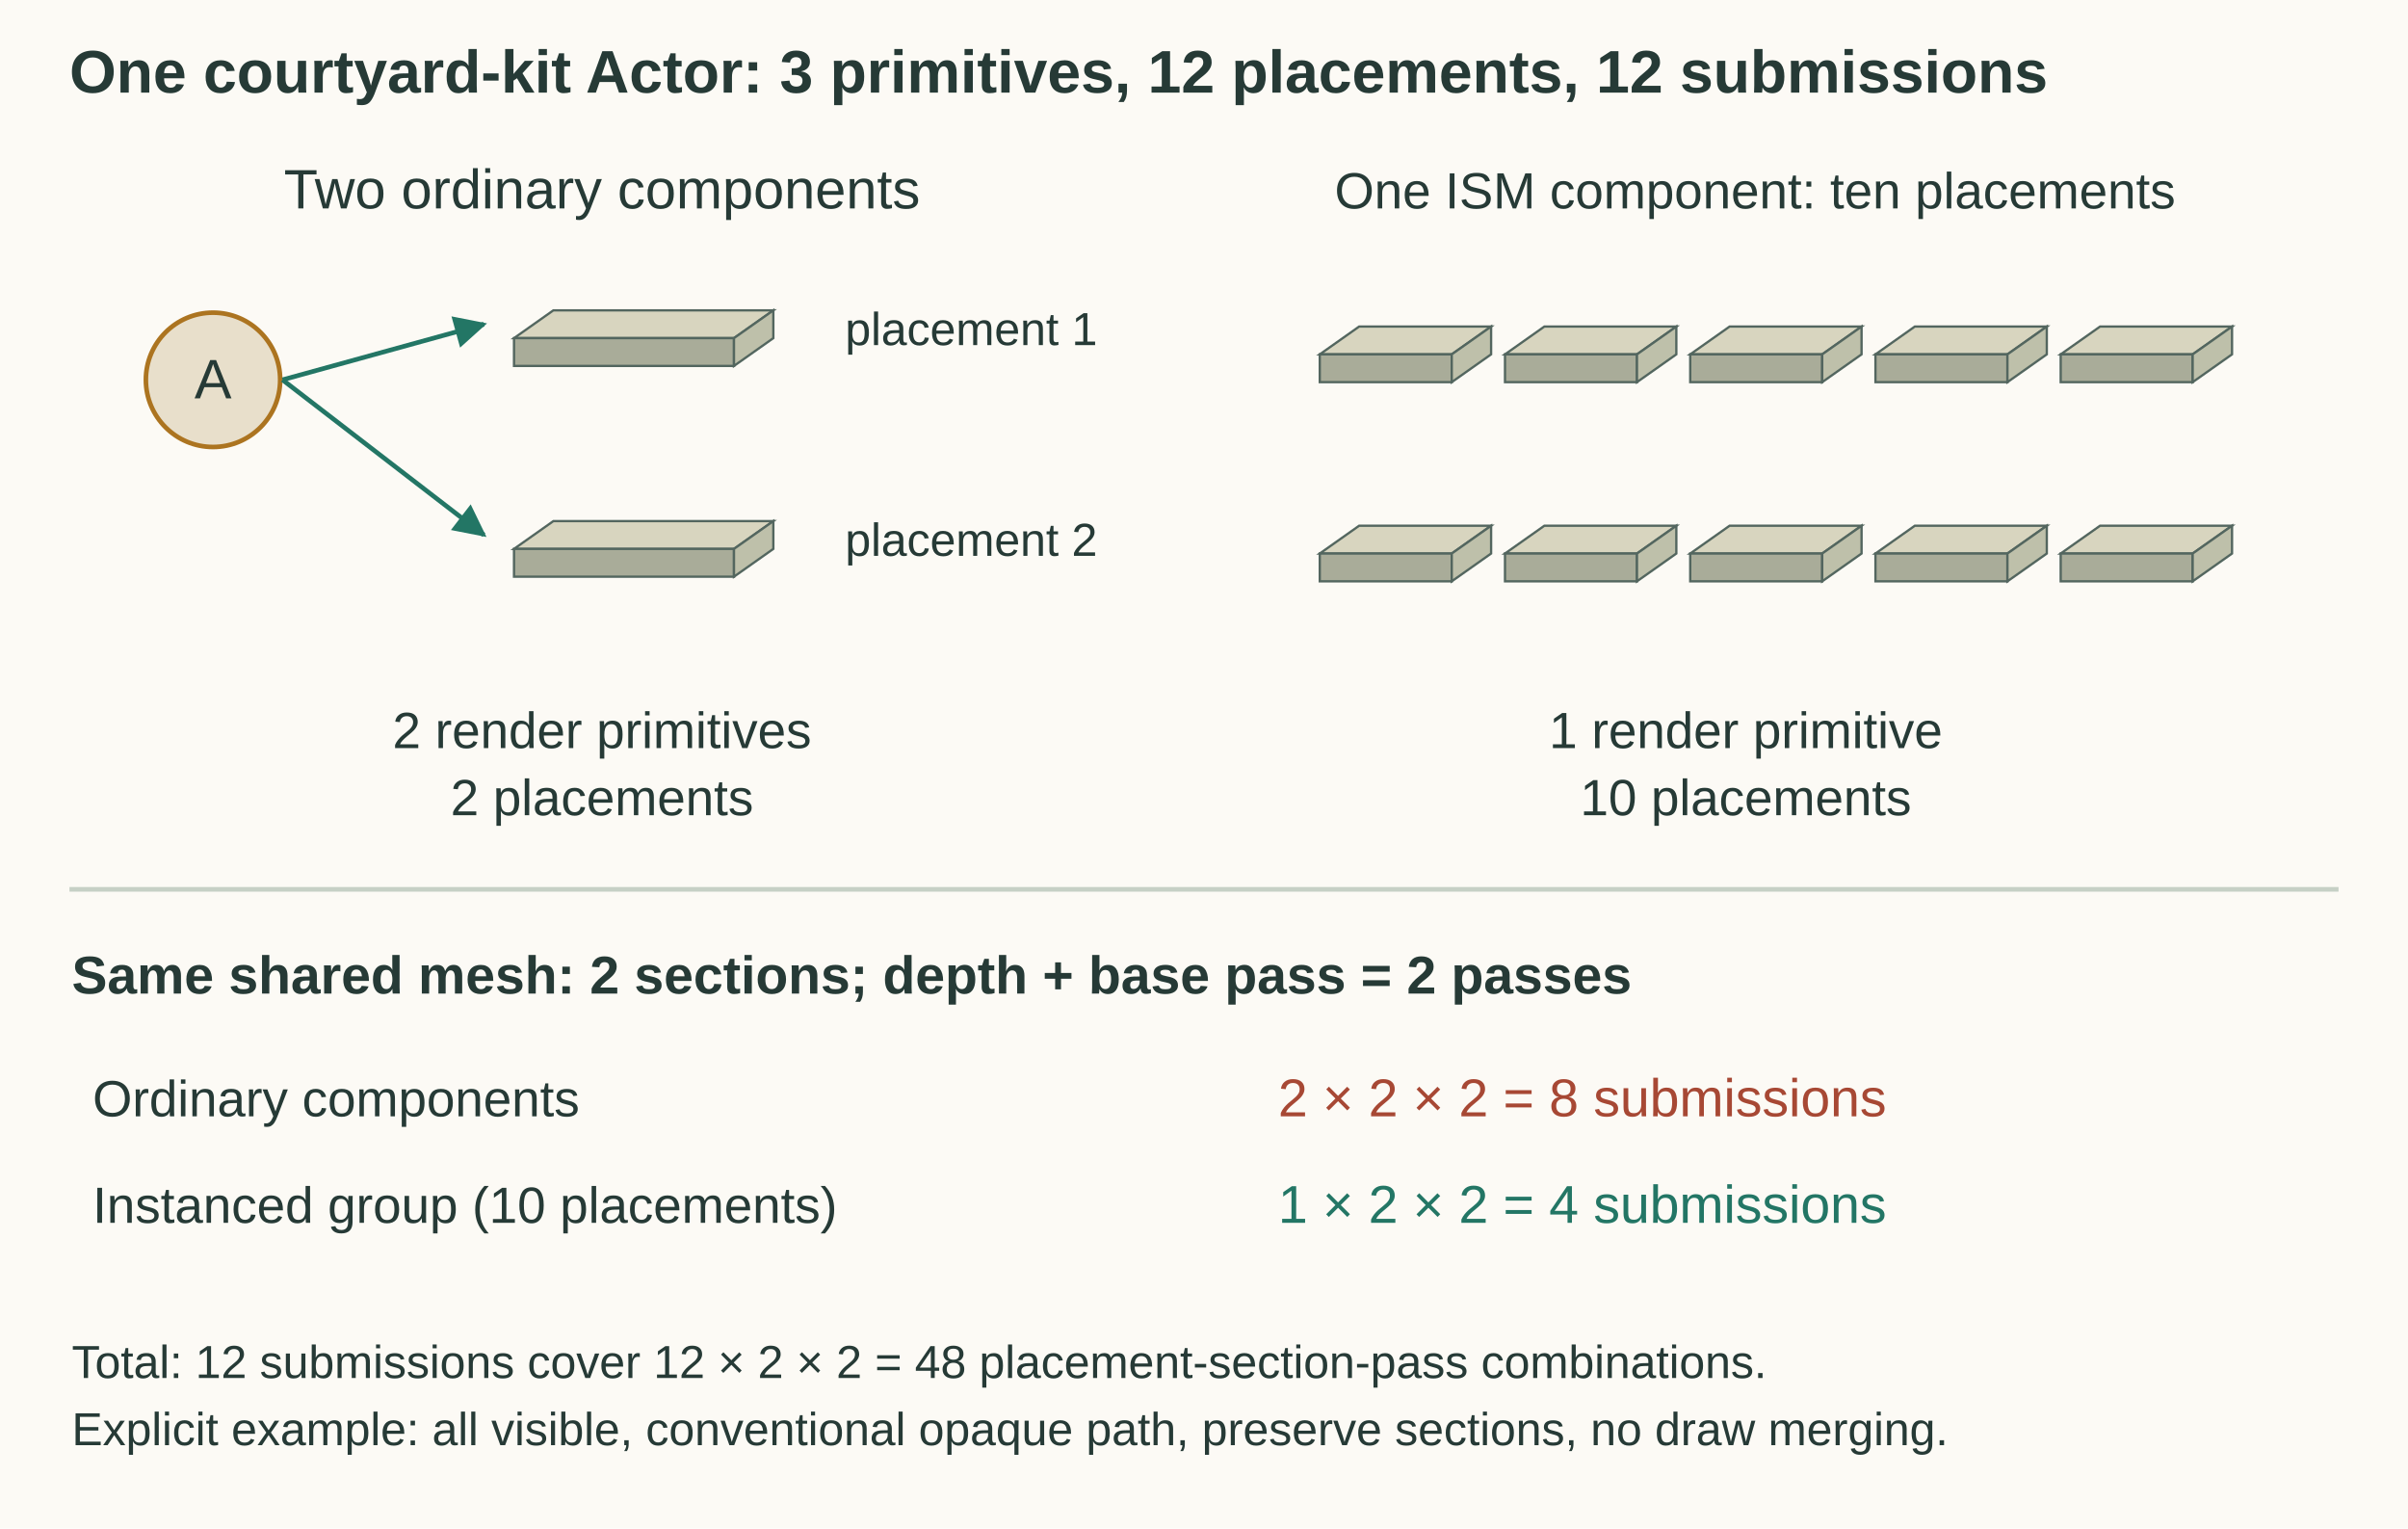
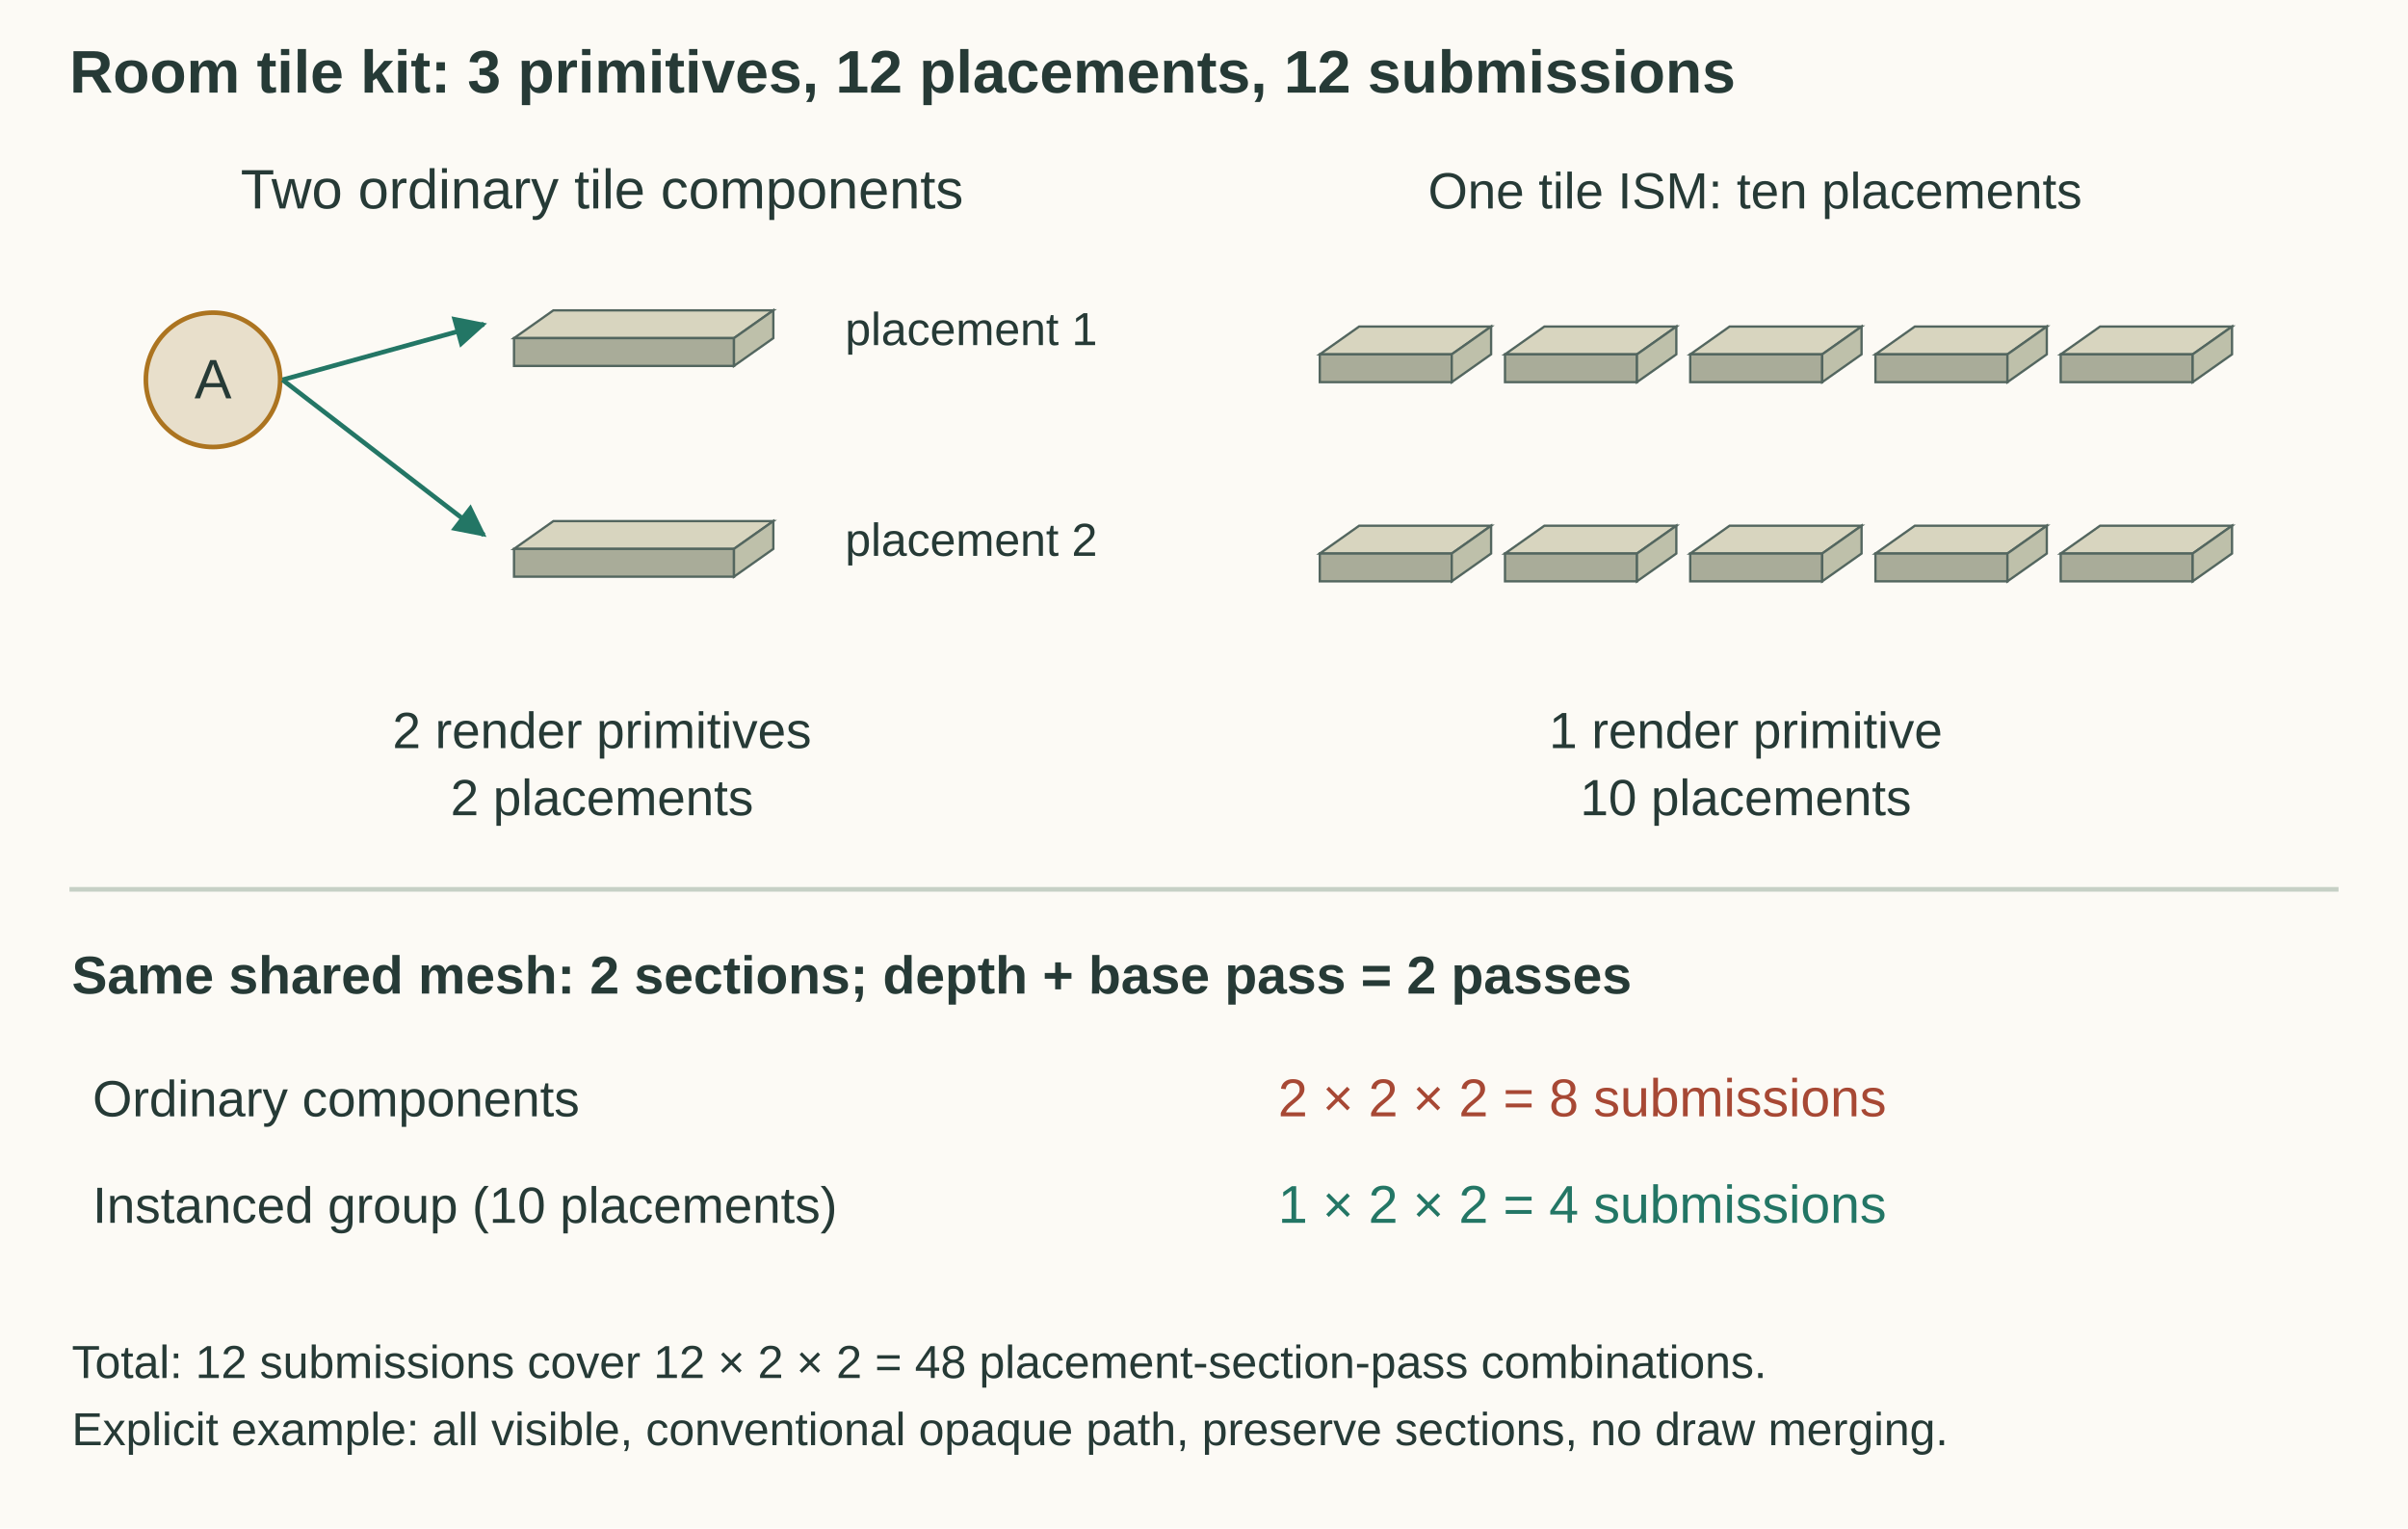
<svg xmlns="http://www.w3.org/2000/svg" viewBox="0 0 1040 660" role="img" aria-labelledby="title desc">
  <defs>
    <marker id="arrow" viewBox="0 0 10 10" refX="9" refY="5" markerWidth="7" markerHeight="7" orient="auto-start-reverse">
      <path d="M0 0L10 5L0 10Z" fill="#237665" />
    </marker>
  </defs>
  <rect width="1040" height="660" fill="#fcfaf5" />
-   <text x="30" y="40" font-family="Arial, sans-serif" font-size="26" fill="#263a36" text-anchor="start" font-weight="bold">One courtyard-kit Actor: 3 primitives, 12 placements, 12 submissions</text>
-   <text x="260" y="90" font-family="Arial, sans-serif" font-size="24" fill="#263a36" text-anchor="middle" font-weight="normal">Two ordinary components</text>
+   <text x="30" y="40" font-family="Arial, sans-serif" font-size="26" fill="#263a36" text-anchor="start" font-weight="bold">Room tile kit: 3 primitives, 12 placements, 12 submissions</text>
+   <text x="260" y="90" font-family="Arial, sans-serif" font-size="24" fill="#263a36" text-anchor="middle" font-weight="normal">Two ordinary tile components</text>
  <circle cx="92" cy="164" r="29" fill="#e8dfcb" stroke="#ac7420" stroke-width="2" />
  <text x="92" y="172" font-family="Arial, sans-serif" font-size="24" fill="#263a36" text-anchor="middle" font-weight="normal">A</text>
  <line x1="122" y1="164" x2="209" y2="140" stroke="#237665" stroke-width="2" marker-end="url(#arrow)" />
  <line x1="122" y1="164" x2="209" y2="231" stroke="#237665" stroke-width="2" marker-end="url(#arrow)" />
  <polygon points="222.00,146.00 317.00,146.00 334.00,134.00 239.00,134.00" fill="#d8d5bf" stroke="#53665f" stroke-width="1" />
  <polygon points="222.00,146.00 317.00,146.00 317.00,158.00 222.00,158.00" fill="#a9ac99" stroke="#53665f" stroke-width="1" />
  <polygon points="317.00,146.00 334.00,134.00 334.00,146.00 317.00,158.00" fill="#bec0aa" stroke="#53665f" stroke-width="1" />
  <polygon points="222.00,237.00 317.00,237.00 334.00,225.00 239.00,225.00" fill="#d8d5bf" stroke="#53665f" stroke-width="1" />
  <polygon points="222.00,237.00 317.00,237.00 317.00,249.00 222.00,249.00" fill="#a9ac99" stroke="#53665f" stroke-width="1" />
  <polygon points="317.00,237.00 334.00,225.00 334.00,237.00 317.00,249.00" fill="#bec0aa" stroke="#53665f" stroke-width="1" />
  <text x="365" y="149" font-family="Arial, sans-serif" font-size="20" fill="#263a36" text-anchor="start" font-weight="normal">placement 1</text>
  <text x="365" y="240" font-family="Arial, sans-serif" font-size="20" fill="#263a36" text-anchor="start" font-weight="normal">placement 2</text>
-   <text x="758" y="90" font-family="Arial, sans-serif" font-size="22" fill="#263a36" text-anchor="middle" font-weight="normal">One ISM component: ten placements</text>
+   <text x="758" y="90" font-family="Arial, sans-serif" font-size="22" fill="#263a36" text-anchor="middle" font-weight="normal">One tile ISM: ten placements</text>
  <polygon points="570.00,153.00 627.00,153.00 644.00,141.00 587.00,141.00" fill="#d8d5bf" stroke="#53665f" stroke-width="1" />
  <polygon points="570.00,153.00 627.00,153.00 627.00,165.00 570.00,165.00" fill="#a9ac99" stroke="#53665f" stroke-width="1" />
  <polygon points="627.00,153.00 644.00,141.00 644.00,153.00 627.00,165.00" fill="#bec0aa" stroke="#53665f" stroke-width="1" />
  <polygon points="650.00,153.00 707.00,153.00 724.00,141.00 667.00,141.00" fill="#d8d5bf" stroke="#53665f" stroke-width="1" />
  <polygon points="650.00,153.00 707.00,153.00 707.00,165.00 650.00,165.00" fill="#a9ac99" stroke="#53665f" stroke-width="1" />
  <polygon points="707.00,153.00 724.00,141.00 724.00,153.00 707.00,165.00" fill="#bec0aa" stroke="#53665f" stroke-width="1" />
  <polygon points="730.00,153.00 787.00,153.00 804.00,141.00 747.00,141.00" fill="#d8d5bf" stroke="#53665f" stroke-width="1" />
  <polygon points="730.00,153.00 787.00,153.00 787.00,165.00 730.00,165.00" fill="#a9ac99" stroke="#53665f" stroke-width="1" />
  <polygon points="787.00,153.00 804.00,141.00 804.00,153.00 787.00,165.00" fill="#bec0aa" stroke="#53665f" stroke-width="1" />
  <polygon points="810.00,153.00 867.00,153.00 884.00,141.00 827.00,141.00" fill="#d8d5bf" stroke="#53665f" stroke-width="1" />
  <polygon points="810.00,153.00 867.00,153.00 867.00,165.00 810.00,165.00" fill="#a9ac99" stroke="#53665f" stroke-width="1" />
  <polygon points="867.00,153.00 884.00,141.00 884.00,153.00 867.00,165.00" fill="#bec0aa" stroke="#53665f" stroke-width="1" />
  <polygon points="890.00,153.00 947.00,153.00 964.00,141.00 907.00,141.00" fill="#d8d5bf" stroke="#53665f" stroke-width="1" />
  <polygon points="890.00,153.00 947.00,153.00 947.00,165.00 890.00,165.00" fill="#a9ac99" stroke="#53665f" stroke-width="1" />
  <polygon points="947.00,153.00 964.00,141.00 964.00,153.00 947.00,165.00" fill="#bec0aa" stroke="#53665f" stroke-width="1" />
  <polygon points="570.00,239.00 627.00,239.00 644.00,227.00 587.00,227.00" fill="#d8d5bf" stroke="#53665f" stroke-width="1" />
  <polygon points="570.00,239.00 627.00,239.00 627.00,251.00 570.00,251.00" fill="#a9ac99" stroke="#53665f" stroke-width="1" />
  <polygon points="627.00,239.00 644.00,227.00 644.00,239.00 627.00,251.00" fill="#bec0aa" stroke="#53665f" stroke-width="1" />
  <polygon points="650.00,239.00 707.00,239.00 724.00,227.00 667.00,227.00" fill="#d8d5bf" stroke="#53665f" stroke-width="1" />
  <polygon points="650.00,239.00 707.00,239.00 707.00,251.00 650.00,251.00" fill="#a9ac99" stroke="#53665f" stroke-width="1" />
  <polygon points="707.00,239.00 724.00,227.00 724.00,239.00 707.00,251.00" fill="#bec0aa" stroke="#53665f" stroke-width="1" />
  <polygon points="730.00,239.00 787.00,239.00 804.00,227.00 747.00,227.00" fill="#d8d5bf" stroke="#53665f" stroke-width="1" />
  <polygon points="730.00,239.00 787.00,239.00 787.00,251.00 730.00,251.00" fill="#a9ac99" stroke="#53665f" stroke-width="1" />
  <polygon points="787.00,239.00 804.00,227.00 804.00,239.00 787.00,251.00" fill="#bec0aa" stroke="#53665f" stroke-width="1" />
  <polygon points="810.00,239.00 867.00,239.00 884.00,227.00 827.00,227.00" fill="#d8d5bf" stroke="#53665f" stroke-width="1" />
  <polygon points="810.00,239.00 867.00,239.00 867.00,251.00 810.00,251.00" fill="#a9ac99" stroke="#53665f" stroke-width="1" />
  <polygon points="867.00,239.00 884.00,227.00 884.00,239.00 867.00,251.00" fill="#bec0aa" stroke="#53665f" stroke-width="1" />
  <polygon points="890.00,239.00 947.00,239.00 964.00,227.00 907.00,227.00" fill="#d8d5bf" stroke="#53665f" stroke-width="1" />
  <polygon points="890.00,239.00 947.00,239.00 947.00,251.00 890.00,251.00" fill="#a9ac99" stroke="#53665f" stroke-width="1" />
  <polygon points="947.00,239.00 964.00,227.00 964.00,239.00 947.00,251.00" fill="#bec0aa" stroke="#53665f" stroke-width="1" />
  <text x="260" y="323" font-family="Arial, sans-serif" font-size="22" fill="#263a36" text-anchor="middle" font-weight="normal">2 render primitives</text>
  <text x="260" y="352" font-family="Arial, sans-serif" font-size="22" fill="#263a36" text-anchor="middle" font-weight="normal">2 placements</text>
  <text x="754" y="323" font-family="Arial, sans-serif" font-size="22" fill="#263a36" text-anchor="middle" font-weight="normal">1 render primitive</text>
  <text x="754" y="352" font-family="Arial, sans-serif" font-size="22" fill="#263a36" text-anchor="middle" font-weight="normal">10 placements</text>
  <line x1="30" y1="384" x2="1010" y2="384" stroke="#c6d0c5" stroke-width="2" />
  <text x="31" y="429" font-family="Arial, sans-serif" font-size="23" fill="#263a36" text-anchor="start" font-weight="bold">Same shared mesh: 2 sections; depth + base pass = 2 passes</text>
  <text x="40" y="482" font-family="Arial, sans-serif" font-size="22" fill="#263a36" text-anchor="start" font-weight="normal">Ordinary components</text>
  <text x="552" y="482" font-family="Arial, sans-serif" font-size="23" fill="#a74834" text-anchor="start" font-weight="normal">2 × 2 × 2 = 8 submissions</text>
  <text x="40" y="528" font-family="Arial, sans-serif" font-size="22" fill="#263a36" text-anchor="start" font-weight="normal">Instanced group (10 placements)</text>
  <text x="552" y="528" font-family="Arial, sans-serif" font-size="23" fill="#237665" text-anchor="start" font-weight="normal">1 × 2 × 2 = 4 submissions</text>
  <text x="31" y="595" font-family="Arial, sans-serif" font-size="20" fill="#263a36" text-anchor="start" font-weight="normal">Total: 12 submissions cover 12 × 2 × 2 = 48 placement-section-pass combinations.</text>
  <text x="31" y="624" font-family="Arial, sans-serif" font-size="20" fill="#263a36" text-anchor="start" font-weight="normal">Explicit example: all visible, conventional opaque path, preserve sections, no draw merging.</text>
</svg>
